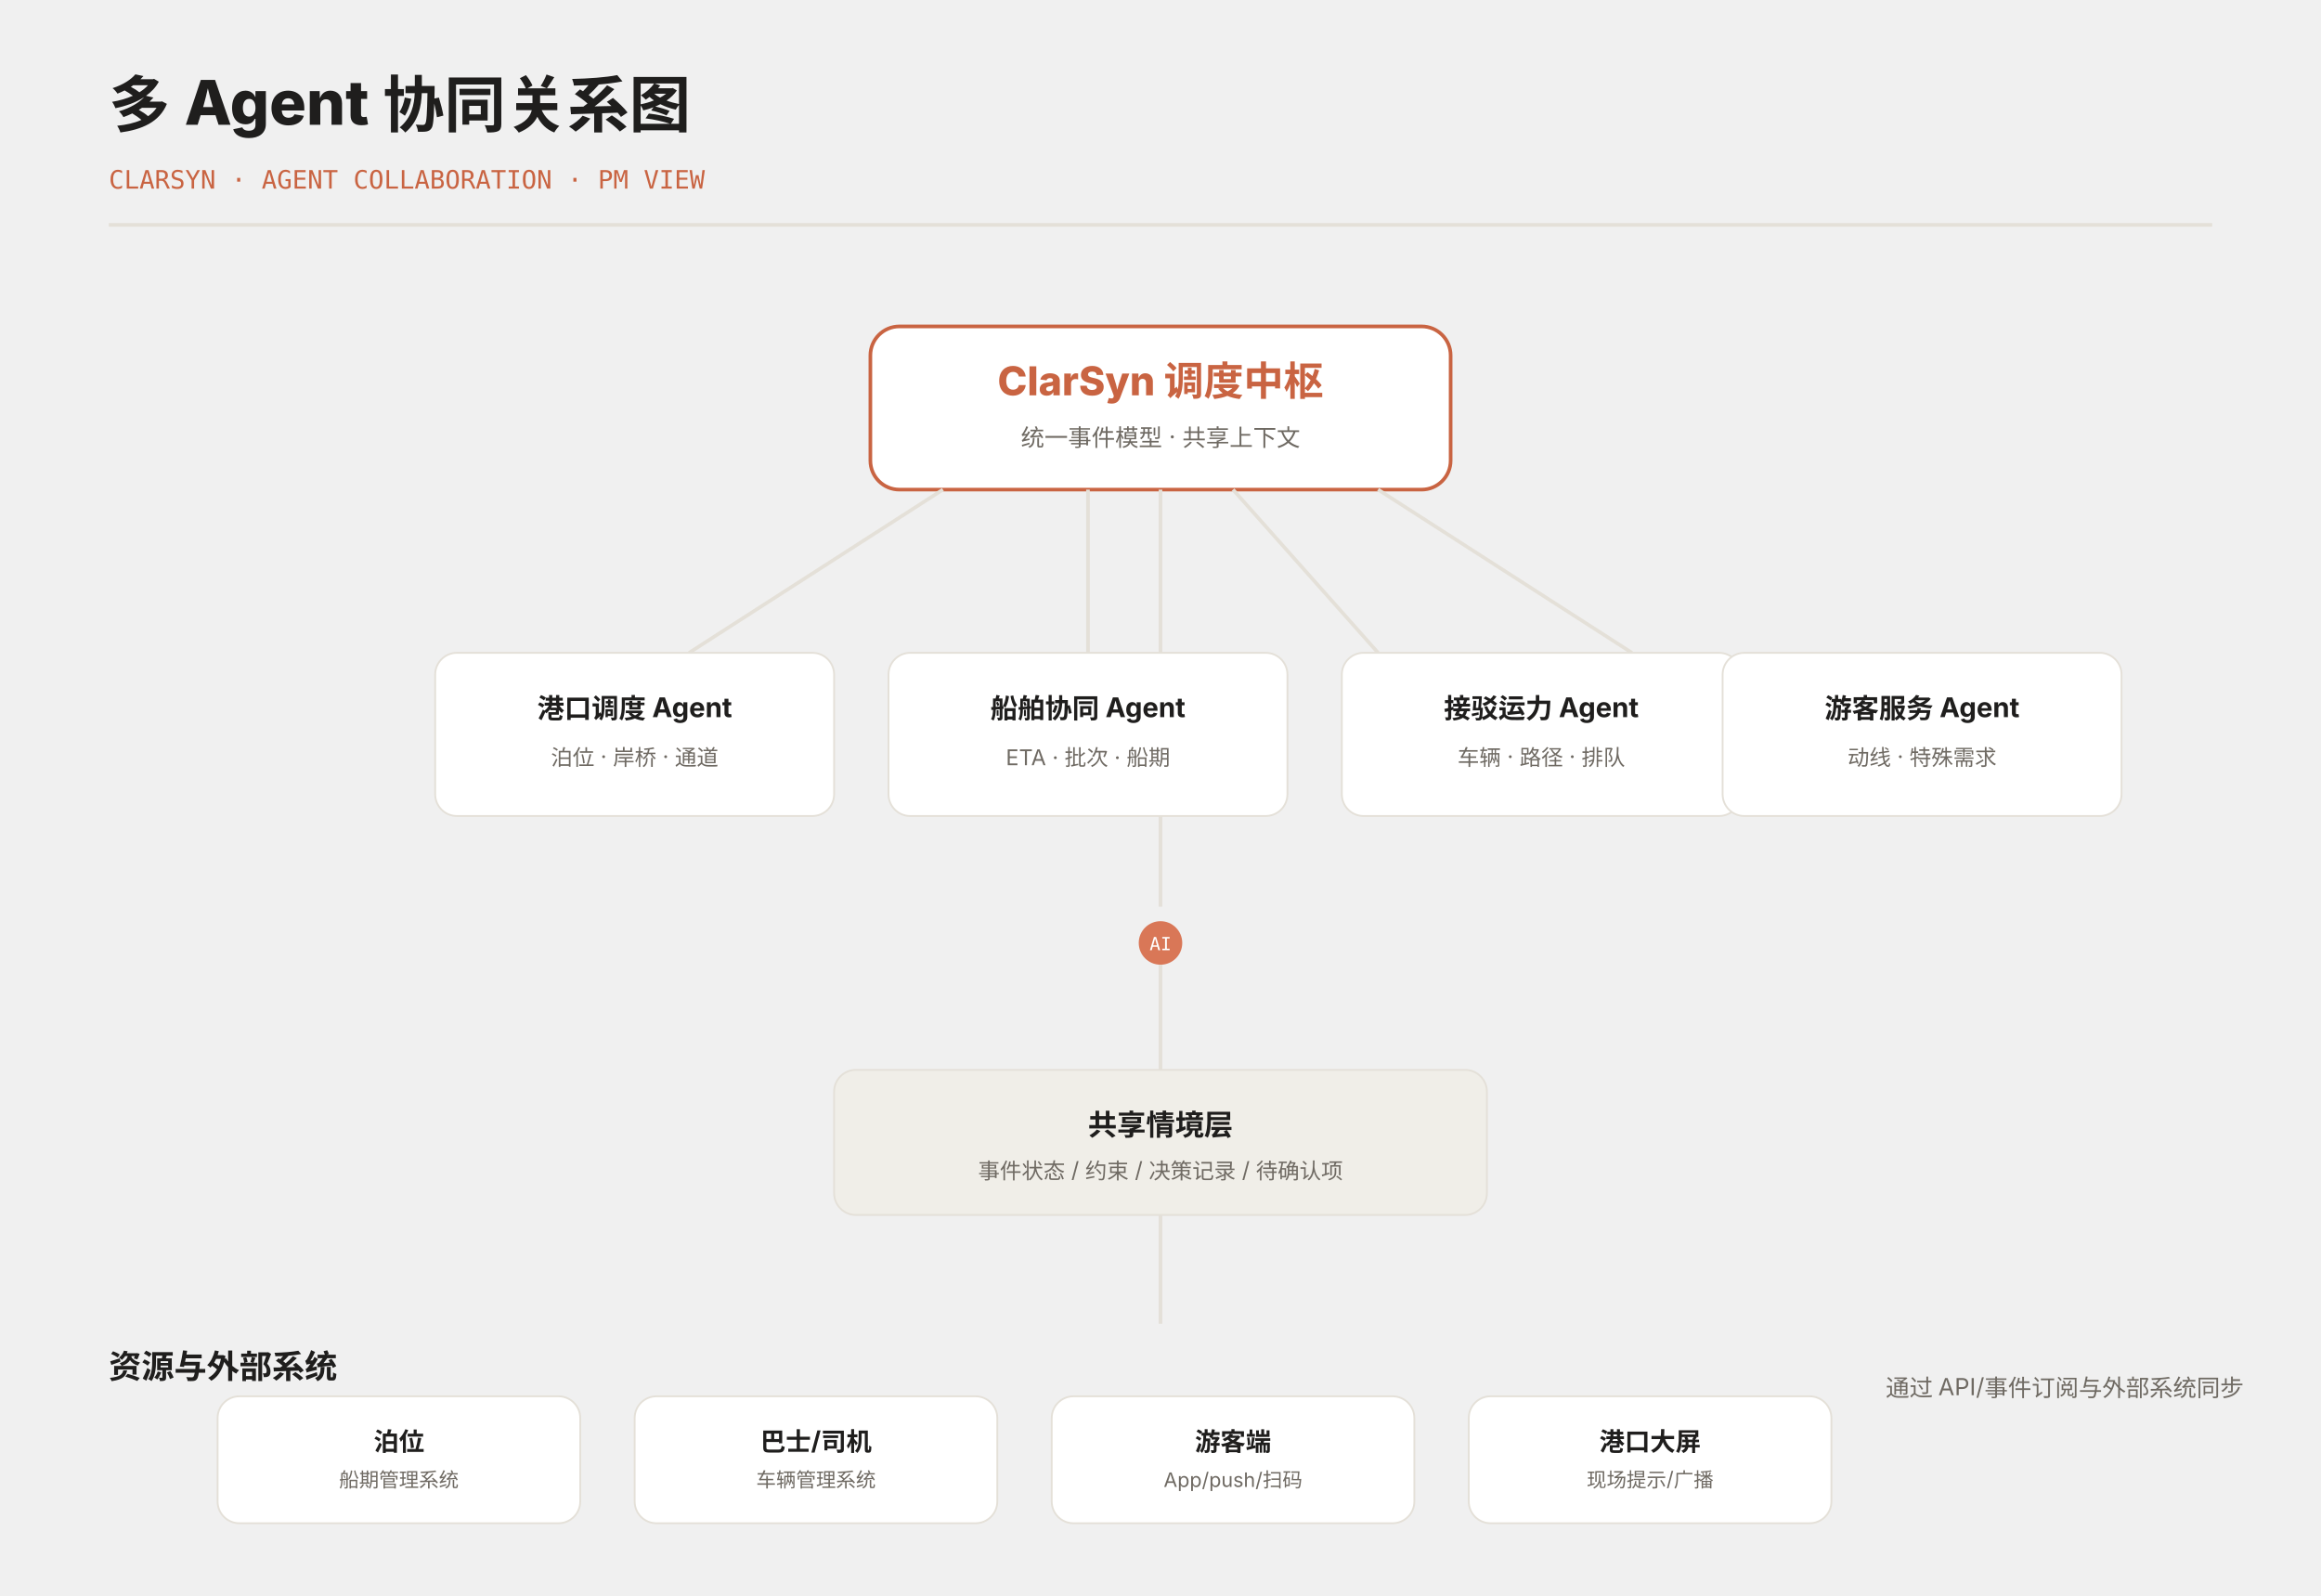
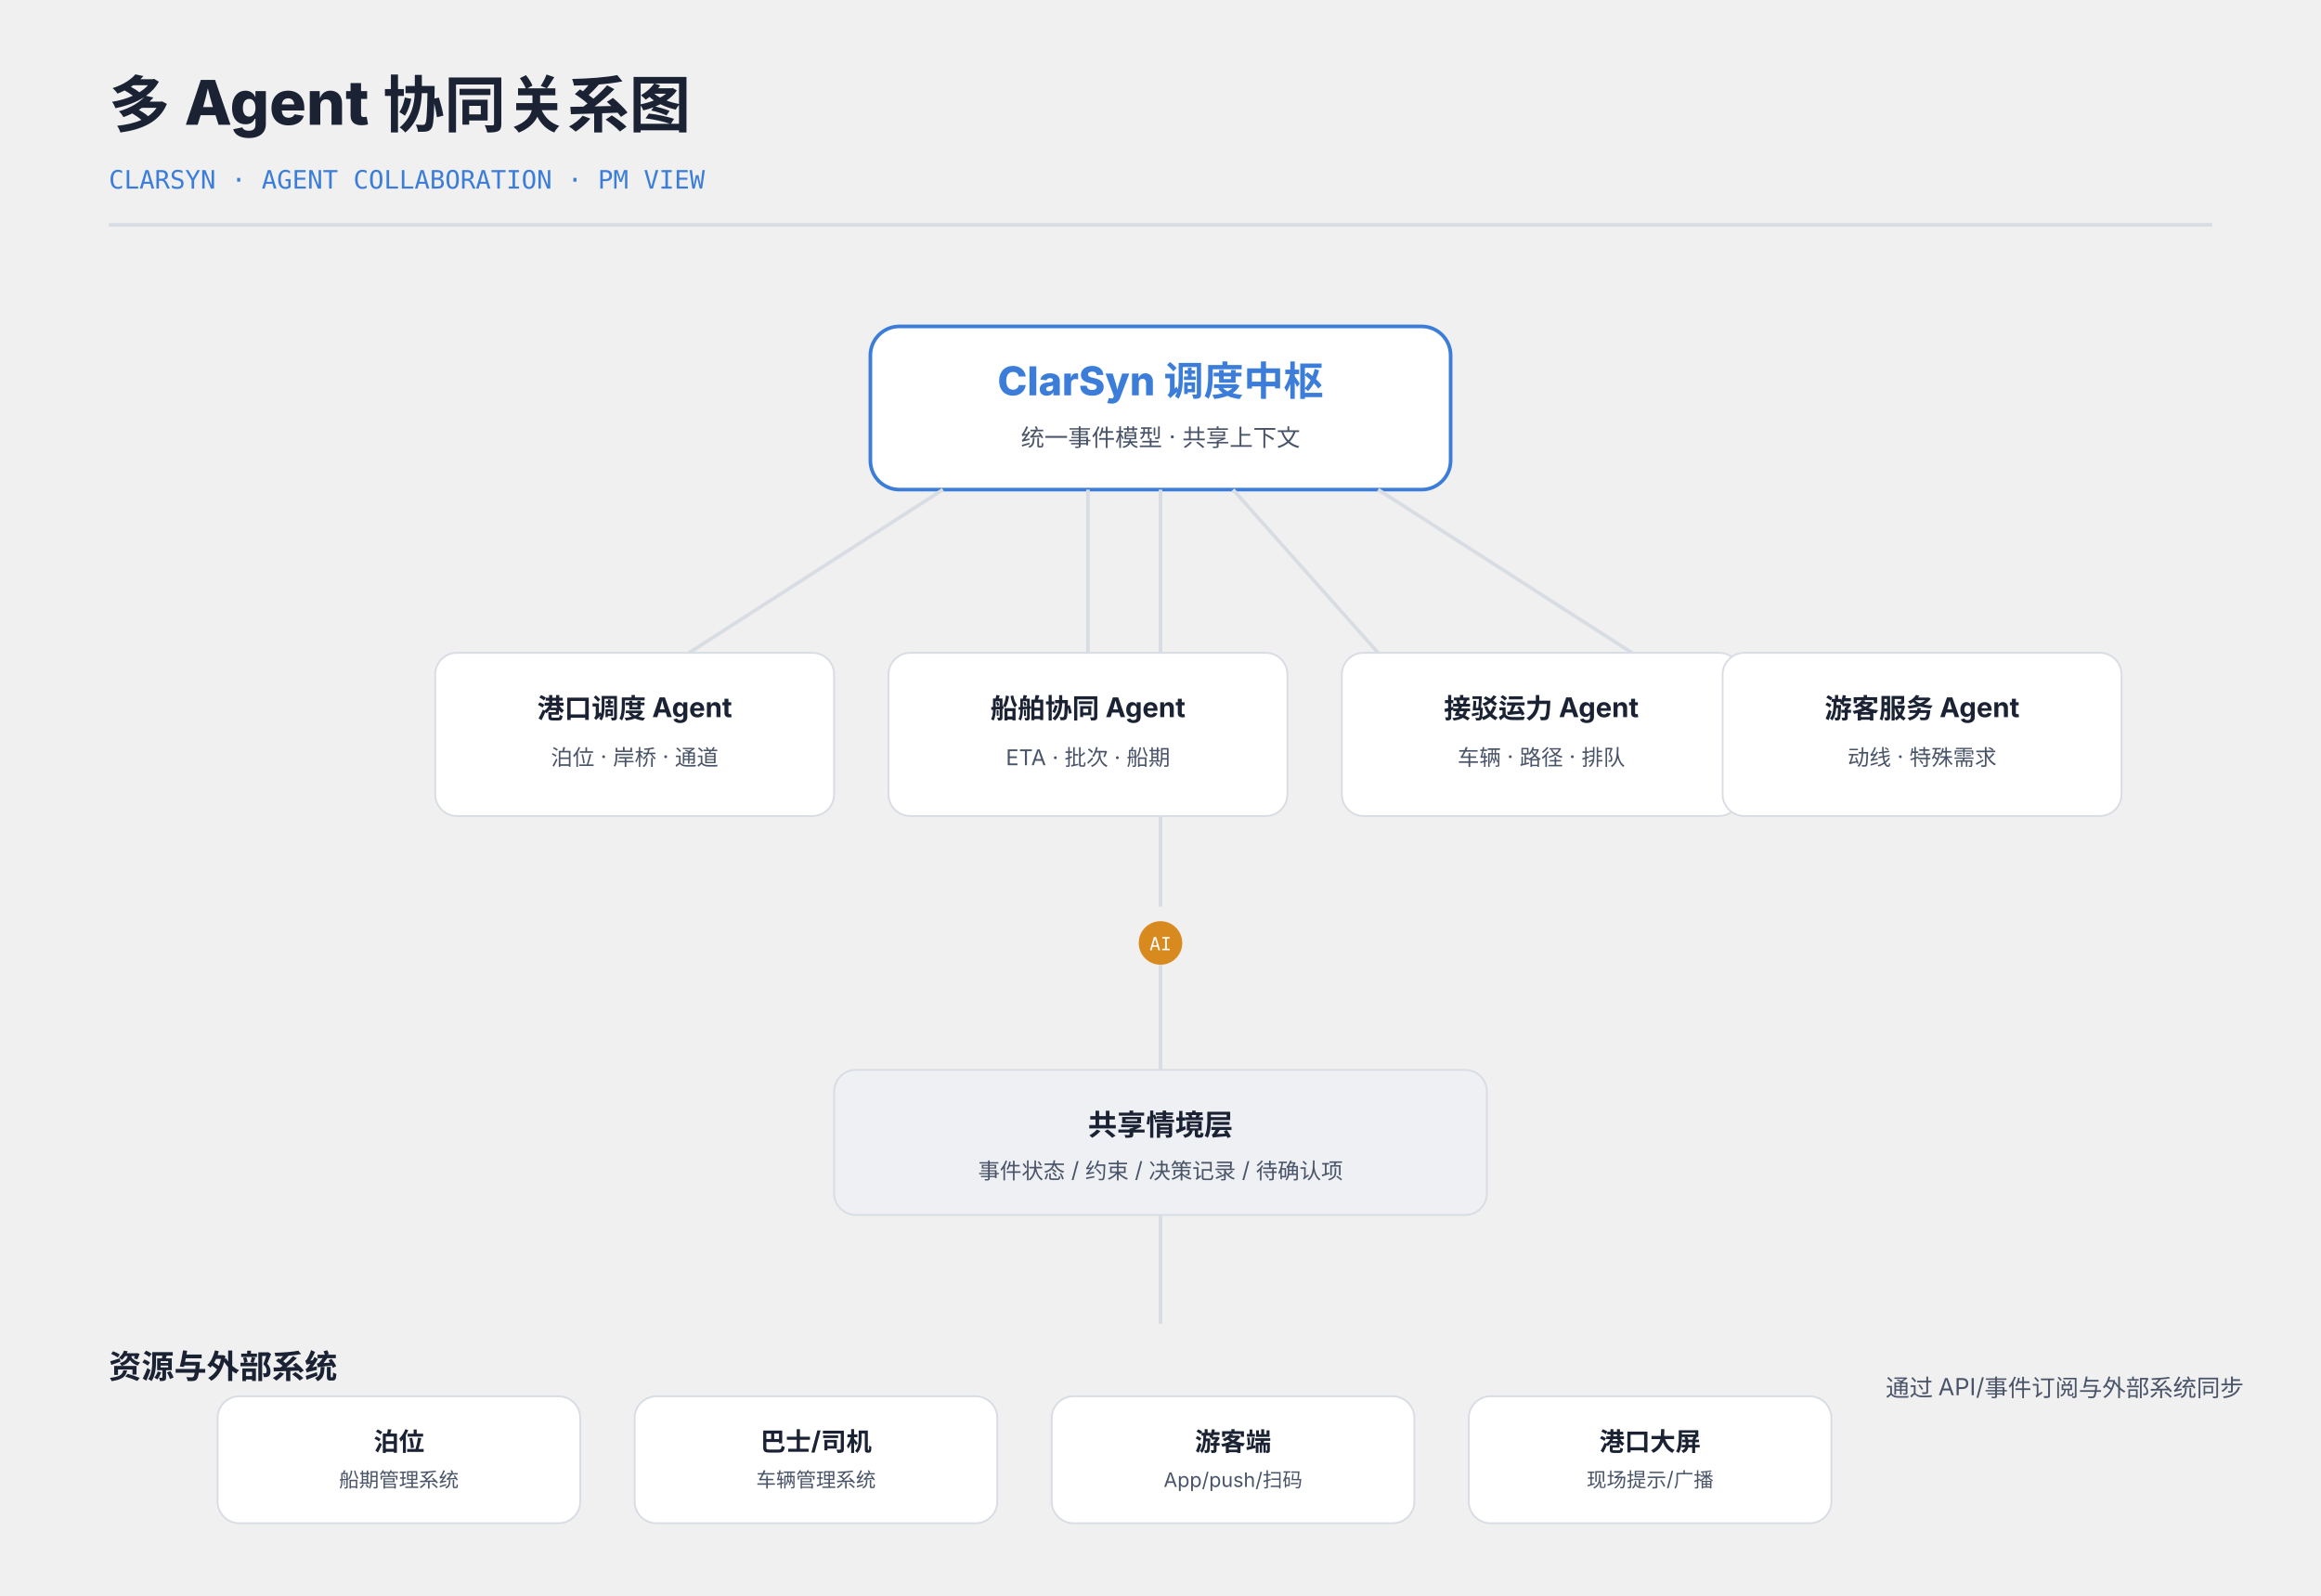
<svg xmlns="http://www.w3.org/2000/svg" width="1280" height="880" viewBox="0 0 1280 880">
-   <text x="60" y="70" font-family="Inter, Segoe UI, sans-serif" font-size="34" font-weight="800" fill="#1F1E1D">多 Agent 协同关系图</text>
-   <text x="60" y="104" font-family="JetBrains Mono, monospace" font-size="14" fill="#C96442">CLARSYN · AGENT COLLABORATION · PM VIEW</text>
-   <line x1="60" y1="124" x2="1220" y2="124" stroke="#E4E0D8" stroke-width="2" />
-   <rect x="480" y="180" width="320" height="90" rx="16" fill="#FFFFFF" stroke="#C96442" stroke-width="2" />
-   <text x="640" y="218" text-anchor="middle" font-family="Inter, Segoe UI, sans-serif" font-size="22" font-weight="800" fill="#C96442">ClarSyn 调度中枢</text>
-   <text x="640" y="246" text-anchor="middle" font-family="Inter, Segoe UI, sans-serif" font-size="13" fill="#6F6A63">统一事件模型 · 共享上下文</text>
-   <line x1="520" y1="270" x2="380" y2="360" stroke="#E4E0D8" stroke-width="2" />
-   <line x1="600" y1="270" x2="600" y2="360" stroke="#E4E0D8" stroke-width="2" />
-   <line x1="680" y1="270" x2="760" y2="360" stroke="#E4E0D8" stroke-width="2" />
-   <line x1="760" y1="270" x2="900" y2="360" stroke="#E4E0D8" stroke-width="2" />
-   <line x1="640" y1="270" x2="640" y2="500" stroke="#E4E0D8" stroke-width="2" />
-   <rect x="240" y="360" width="220" height="90" rx="12" fill="#FFFFFF" stroke="#E4E0D8" />
-   <text x="350" y="396" text-anchor="middle" font-family="Inter, Segoe UI, sans-serif" font-size="15" font-weight="700" fill="#1F1E1D">港口调度 Agent</text>
-   <text x="350" y="422" text-anchor="middle" font-family="Inter, Segoe UI, sans-serif" font-size="12" fill="#6F6A63">泊位 · 岸桥 · 通道</text>
-   <rect x="490" y="360" width="220" height="90" rx="12" fill="#FFFFFF" stroke="#E4E0D8" />
-   <text x="600" y="396" text-anchor="middle" font-family="Inter, Segoe UI, sans-serif" font-size="15" font-weight="700" fill="#1F1E1D">船舶协同 Agent</text>
-   <text x="600" y="422" text-anchor="middle" font-family="Inter, Segoe UI, sans-serif" font-size="12" fill="#6F6A63">ETA · 批次 · 船期</text>
-   <rect x="740" y="360" width="220" height="90" rx="12" fill="#FFFFFF" stroke="#E4E0D8" />
-   <text x="850" y="396" text-anchor="middle" font-family="Inter, Segoe UI, sans-serif" font-size="15" font-weight="700" fill="#1F1E1D">接驳运力 Agent</text>
-   <text x="850" y="422" text-anchor="middle" font-family="Inter, Segoe UI, sans-serif" font-size="12" fill="#6F6A63">车辆 · 路径 · 排队</text>
-   <rect x="950" y="360" width="220" height="90" rx="12" fill="#FFFFFF" stroke="#E4E0D8" />
-   <text x="1060" y="396" text-anchor="middle" font-family="Inter, Segoe UI, sans-serif" font-size="15" font-weight="700" fill="#1F1E1D">游客服务 Agent</text>
-   <text x="1060" y="422" text-anchor="middle" font-family="Inter, Segoe UI, sans-serif" font-size="12" fill="#6F6A63">动线 · 特殊需求</text>
-   <circle cx="640" cy="520" r="12" fill="#D97757" />
+   <text x="60" y="70" font-family="Inter, Segoe UI, sans-serif" font-size="34" font-weight="800" fill="#1A2233">多 Agent 协同关系图</text>
+   <text x="60" y="104" font-family="JetBrains Mono, monospace" font-size="14" fill="#3B7DD8">CLARSYN · AGENT COLLABORATION · PM VIEW</text>
+   <line x1="60" y1="124" x2="1220" y2="124" stroke="#D8DCE3" stroke-width="2" />
+   <rect x="480" y="180" width="320" height="90" rx="16" fill="#FFFFFF" stroke="#3B7DD8" stroke-width="2" />
+   <text x="640" y="218" text-anchor="middle" font-family="Inter, Segoe UI, sans-serif" font-size="22" font-weight="800" fill="#3B7DD8">ClarSyn 调度中枢</text>
+   <text x="640" y="246" text-anchor="middle" font-family="Inter, Segoe UI, sans-serif" font-size="13" fill="#4A5468">统一事件模型 · 共享上下文</text>
+   <line x1="520" y1="270" x2="380" y2="360" stroke="#D8DCE3" stroke-width="2" />
+   <line x1="600" y1="270" x2="600" y2="360" stroke="#D8DCE3" stroke-width="2" />
+   <line x1="680" y1="270" x2="760" y2="360" stroke="#D8DCE3" stroke-width="2" />
+   <line x1="760" y1="270" x2="900" y2="360" stroke="#D8DCE3" stroke-width="2" />
+   <line x1="640" y1="270" x2="640" y2="500" stroke="#D8DCE3" stroke-width="2" />
+   <rect x="240" y="360" width="220" height="90" rx="12" fill="#FFFFFF" stroke="#D8DCE3" />
+   <text x="350" y="396" text-anchor="middle" font-family="Inter, Segoe UI, sans-serif" font-size="15" font-weight="700" fill="#1A2233">港口调度 Agent</text>
+   <text x="350" y="422" text-anchor="middle" font-family="Inter, Segoe UI, sans-serif" font-size="12" fill="#4A5468">泊位 · 岸桥 · 通道</text>
+   <rect x="490" y="360" width="220" height="90" rx="12" fill="#FFFFFF" stroke="#D8DCE3" />
+   <text x="600" y="396" text-anchor="middle" font-family="Inter, Segoe UI, sans-serif" font-size="15" font-weight="700" fill="#1A2233">船舶协同 Agent</text>
+   <text x="600" y="422" text-anchor="middle" font-family="Inter, Segoe UI, sans-serif" font-size="12" fill="#4A5468">ETA · 批次 · 船期</text>
+   <rect x="740" y="360" width="220" height="90" rx="12" fill="#FFFFFF" stroke="#D8DCE3" />
+   <text x="850" y="396" text-anchor="middle" font-family="Inter, Segoe UI, sans-serif" font-size="15" font-weight="700" fill="#1A2233">接驳运力 Agent</text>
+   <text x="850" y="422" text-anchor="middle" font-family="Inter, Segoe UI, sans-serif" font-size="12" fill="#4A5468">车辆 · 路径 · 排队</text>
+   <rect x="950" y="360" width="220" height="90" rx="12" fill="#FFFFFF" stroke="#D8DCE3" />
+   <text x="1060" y="396" text-anchor="middle" font-family="Inter, Segoe UI, sans-serif" font-size="15" font-weight="700" fill="#1A2233">游客服务 Agent</text>
+   <text x="1060" y="422" text-anchor="middle" font-family="Inter, Segoe UI, sans-serif" font-size="12" fill="#4A5468">动线 · 特殊需求</text>
+   <circle cx="640" cy="520" r="12" fill="#D98A1F" />
  <text x="640" y="524" text-anchor="middle" font-family="JetBrains Mono, monospace" font-size="10" fill="#FFFFFF">AI</text>
-   <line x1="640" y1="532" x2="640" y2="590" stroke="#E4E0D8" stroke-width="2" />
-   <rect x="460" y="590" width="360" height="80" rx="12" fill="#F0EEE8" stroke="#E4E0D8" />
-   <text x="640" y="626" text-anchor="middle" font-family="Inter, Segoe UI, sans-serif" font-size="16" font-weight="700" fill="#1F1E1D">共享情境层</text>
-   <text x="640" y="650" text-anchor="middle" font-family="Inter, Segoe UI, sans-serif" font-size="12" fill="#6F6A63">事件状态 / 约束 / 决策记录 / 待确认项</text>
-   <line x1="640" y1="670" x2="640" y2="730" stroke="#E4E0D8" stroke-width="2" />
-   <text x="60" y="760" font-family="Inter, Segoe UI, sans-serif" font-size="18" font-weight="800" fill="#1F1E1D">资源与外部系统</text>
-   <rect x="120" y="770" width="200" height="70" rx="12" fill="#FFFFFF" stroke="#E4E0D8" />
-   <text x="220" y="800" text-anchor="middle" font-family="Inter, Segoe UI, sans-serif" font-size="14" font-weight="700" fill="#1F1E1D">泊位</text>
-   <text x="220" y="820" text-anchor="middle" font-family="Inter, Segoe UI, sans-serif" font-size="11" fill="#6F6A63">船期管理系统</text>
-   <rect x="350" y="770" width="200" height="70" rx="12" fill="#FFFFFF" stroke="#E4E0D8" />
-   <text x="450" y="800" text-anchor="middle" font-family="Inter, Segoe UI, sans-serif" font-size="14" font-weight="700" fill="#1F1E1D">巴士/司机</text>
-   <text x="450" y="820" text-anchor="middle" font-family="Inter, Segoe UI, sans-serif" font-size="11" fill="#6F6A63">车辆管理系统</text>
-   <rect x="580" y="770" width="200" height="70" rx="12" fill="#FFFFFF" stroke="#E4E0D8" />
-   <text x="680" y="800" text-anchor="middle" font-family="Inter, Segoe UI, sans-serif" font-size="14" font-weight="700" fill="#1F1E1D">游客端</text>
-   <text x="680" y="820" text-anchor="middle" font-family="Inter, Segoe UI, sans-serif" font-size="11" fill="#6F6A63">App/push/扫码</text>
-   <rect x="810" y="770" width="200" height="70" rx="12" fill="#FFFFFF" stroke="#E4E0D8" />
-   <text x="910" y="800" text-anchor="middle" font-family="Inter, Segoe UI, sans-serif" font-size="14" font-weight="700" fill="#1F1E1D">港口大屏</text>
-   <text x="910" y="820" text-anchor="middle" font-family="Inter, Segoe UI, sans-serif" font-size="11" fill="#6F6A63">现场提示/广播</text>
-   <text x="1040" y="770" width="200" height="70" rx="0" font-family="Inter, Segoe UI, sans-serif" font-size="13" fill="#6F6A63">通过 API/事件订阅与外部系统同步</text>
+   <line x1="640" y1="532" x2="640" y2="590" stroke="#D8DCE3" stroke-width="2" />
+   <rect x="460" y="590" width="360" height="80" rx="12" fill="#EEF0F4" stroke="#D8DCE3" />
+   <text x="640" y="626" text-anchor="middle" font-family="Inter, Segoe UI, sans-serif" font-size="16" font-weight="700" fill="#1A2233">共享情境层</text>
+   <text x="640" y="650" text-anchor="middle" font-family="Inter, Segoe UI, sans-serif" font-size="12" fill="#4A5468">事件状态 / 约束 / 决策记录 / 待确认项</text>
+   <line x1="640" y1="670" x2="640" y2="730" stroke="#D8DCE3" stroke-width="2" />
+   <text x="60" y="760" font-family="Inter, Segoe UI, sans-serif" font-size="18" font-weight="800" fill="#1A2233">资源与外部系统</text>
+   <rect x="120" y="770" width="200" height="70" rx="12" fill="#FFFFFF" stroke="#D8DCE3" />
+   <text x="220" y="800" text-anchor="middle" font-family="Inter, Segoe UI, sans-serif" font-size="14" font-weight="700" fill="#1A2233">泊位</text>
+   <text x="220" y="820" text-anchor="middle" font-family="Inter, Segoe UI, sans-serif" font-size="11" fill="#4A5468">船期管理系统</text>
+   <rect x="350" y="770" width="200" height="70" rx="12" fill="#FFFFFF" stroke="#D8DCE3" />
+   <text x="450" y="800" text-anchor="middle" font-family="Inter, Segoe UI, sans-serif" font-size="14" font-weight="700" fill="#1A2233">巴士/司机</text>
+   <text x="450" y="820" text-anchor="middle" font-family="Inter, Segoe UI, sans-serif" font-size="11" fill="#4A5468">车辆管理系统</text>
+   <rect x="580" y="770" width="200" height="70" rx="12" fill="#FFFFFF" stroke="#D8DCE3" />
+   <text x="680" y="800" text-anchor="middle" font-family="Inter, Segoe UI, sans-serif" font-size="14" font-weight="700" fill="#1A2233">游客端</text>
+   <text x="680" y="820" text-anchor="middle" font-family="Inter, Segoe UI, sans-serif" font-size="11" fill="#4A5468">App/push/扫码</text>
+   <rect x="810" y="770" width="200" height="70" rx="12" fill="#FFFFFF" stroke="#D8DCE3" />
+   <text x="910" y="800" text-anchor="middle" font-family="Inter, Segoe UI, sans-serif" font-size="14" font-weight="700" fill="#1A2233">港口大屏</text>
+   <text x="910" y="820" text-anchor="middle" font-family="Inter, Segoe UI, sans-serif" font-size="11" fill="#4A5468">现场提示/广播</text>
+   <text x="1040" y="770" width="200" height="70" rx="0" font-family="Inter, Segoe UI, sans-serif" font-size="13" fill="#4A5468">通过 API/事件订阅与外部系统同步</text>
</svg>
